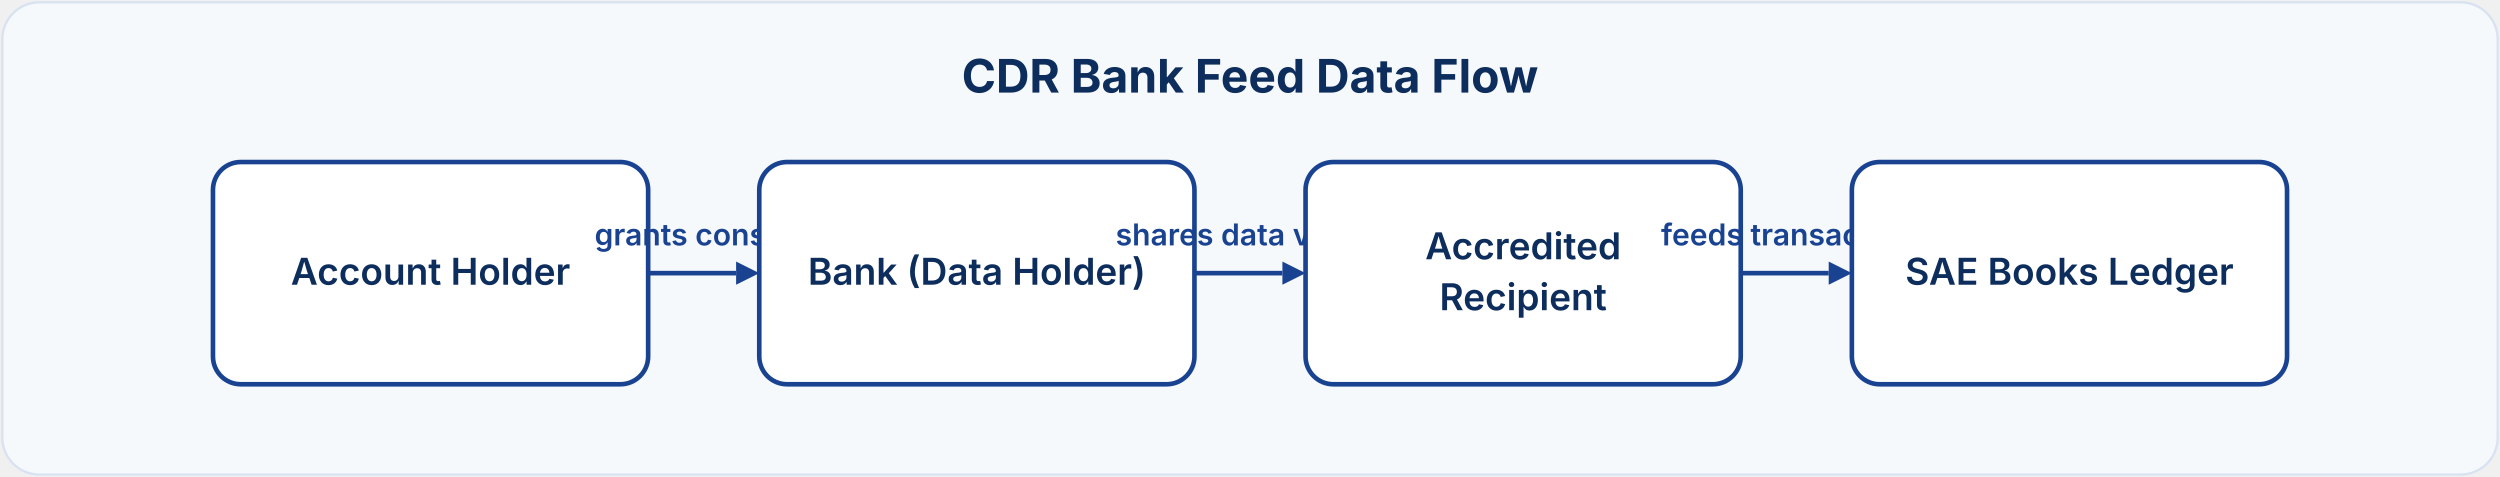
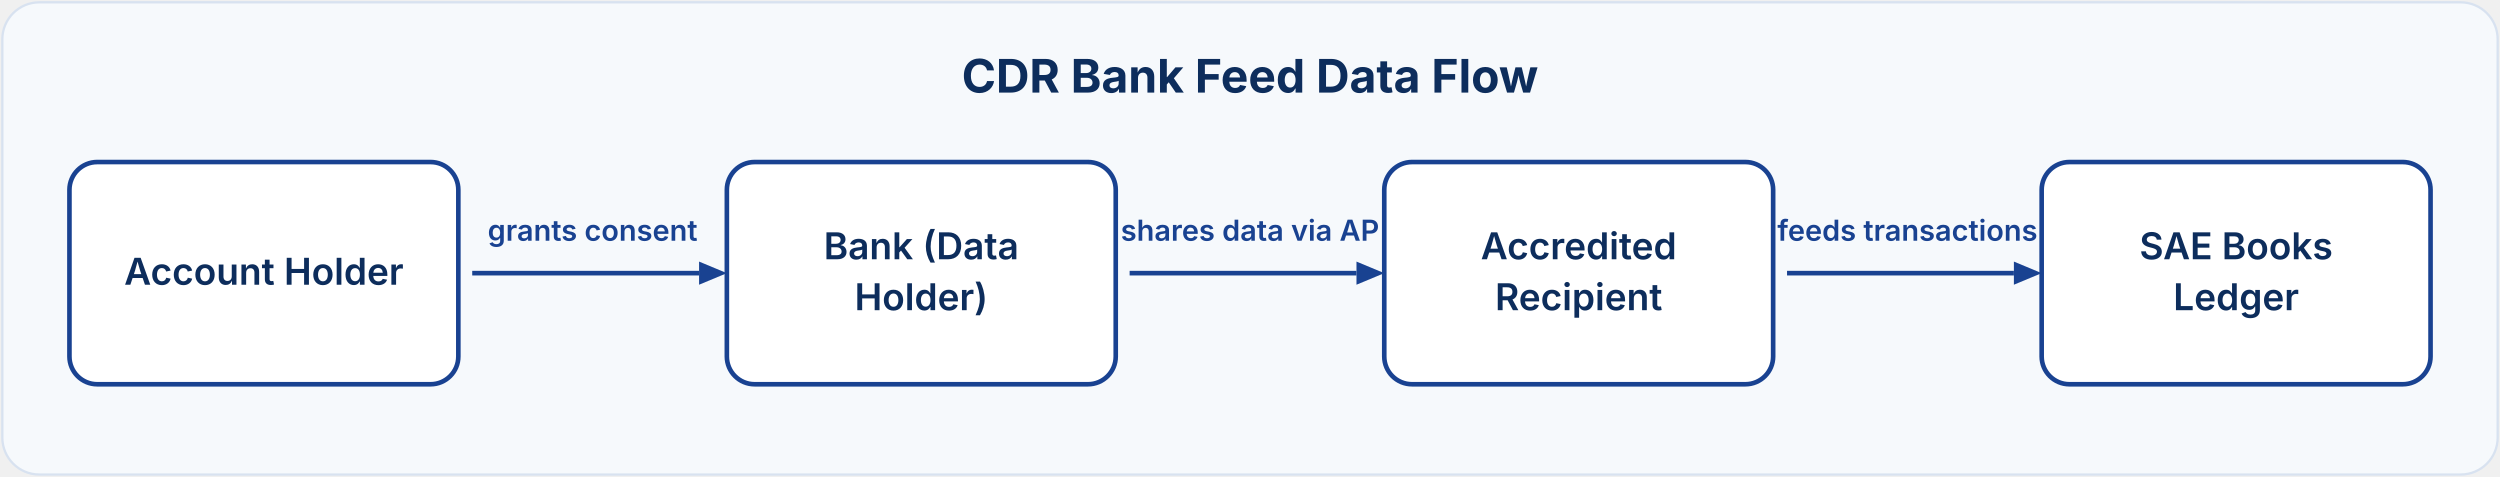
<svg xmlns="http://www.w3.org/2000/svg" viewBox="0 0 1080 206" width="1080" height="206" role="img" aria-label="CDR Bank Feed Data Flow">
  <rect x="1" y="1" width="1078" height="204" rx="16" fill="#f6f9fc" stroke="#d8e2f0" />
  <text x="540" y="40" text-anchor="middle" fill="#0d2d5c" font-family="Inter,system-ui,sans-serif" font-size="20" font-weight="700">CDR Bank Feed Data Flow</text>
-   <rect x="92" y="70" width="188" height="96" rx="12" fill="#ffffff" stroke="#194291" stroke-width="2" />
-   <text x="186" y="123" text-anchor="middle" fill="#0d2d5c" font-family="Inter,system-ui,sans-serif" font-size="16" font-weight="600">Account Holder</text>
-   <line x1="280" y1="118.0" x2="318" y2="118.0" stroke="#194291" stroke-width="2" />
-   <path d="M318,113.0 L328,118.0 L318,123.0 Z" fill="#194291" />
-   <text x="304" y="106" text-anchor="middle" fill="#194291" font-family="Inter,system-ui,sans-serif" font-size="13" font-weight="600">grants consent</text>
-   <rect x="328" y="70" width="188" height="96" rx="12" fill="#ffffff" stroke="#194291" stroke-width="2" />
-   <text x="422" y="123" text-anchor="middle" fill="#0d2d5c" font-family="Inter,system-ui,sans-serif" font-size="16" font-weight="600">Bank (Data Holder)</text>
-   <line x1="516" y1="118.0" x2="554" y2="118.0" stroke="#194291" stroke-width="2" />
-   <path d="M554,113.0 L564,118.0 L554,123.0 Z" fill="#194291" />
-   <text x="540" y="106" text-anchor="middle" fill="#194291" font-family="Inter,system-ui,sans-serif" font-size="13" font-weight="600">shares data via AP</text>
-   <rect x="564" y="70" width="188" height="96" rx="12" fill="#ffffff" stroke="#194291" stroke-width="2" />
-   <text x="658" y="112" text-anchor="middle" fill="#0d2d5c" font-family="Inter,system-ui,sans-serif" font-size="16" font-weight="600">Accredited</text>
-   <text x="658" y="134" text-anchor="middle" fill="#0d2d5c" font-family="Inter,system-ui,sans-serif" font-size="16" font-weight="600">Recipient</text>
-   <line x1="752" y1="118.0" x2="790" y2="118.0" stroke="#194291" stroke-width="2" />
-   <path d="M790,113.0 L800,118.0 L790,123.0 Z" fill="#194291" />
-   <text x="776" y="106" text-anchor="middle" fill="#194291" font-family="Inter,system-ui,sans-serif" font-size="13" font-weight="600">feeds transactions</text>
-   <rect x="800" y="70" width="188" height="96" rx="12" fill="#ffffff" stroke="#194291" stroke-width="2" />
-   <text x="894" y="123" text-anchor="middle" fill="#0d2d5c" font-family="Inter,system-ui,sans-serif" font-size="16" font-weight="600">SAE Books Ledger</text>
+   <line x1="204" y1="118.0" x2="302" y2="118.0" stroke="#194291" stroke-width="2" />
+   <path d="M302,113.0 L314,118.0 L302,123.0 Z" fill="#194291" />
+   <line x1="488" y1="118.0" x2="586" y2="118.0" stroke="#194291" stroke-width="2" />
+   <path d="M586,113.0 L598,118.0 L586,123.0 Z" fill="#194291" />
+   <line x1="772" y1="118.0" x2="870" y2="118.0" stroke="#194291" stroke-width="2" />
+   <path d="M870,113.0 L882,118.0 L870,123.0 Z" fill="#194291" />
+   <rect x="30" y="70" width="168" height="96" rx="12" fill="#ffffff" stroke="#194291" stroke-width="2" />
+   <text x="114" y="123" text-anchor="middle" fill="#0d2d5c" font-family="Inter,system-ui,sans-serif" font-size="16" font-weight="600">Account Holder</text>
+   <rect x="314" y="70" width="168" height="96" rx="12" fill="#ffffff" stroke="#194291" stroke-width="2" />
+   <text x="398" y="112" text-anchor="middle" fill="#0d2d5c" font-family="Inter,system-ui,sans-serif" font-size="16" font-weight="600">Bank (Data</text>
+   <text x="398" y="134" text-anchor="middle" fill="#0d2d5c" font-family="Inter,system-ui,sans-serif" font-size="16" font-weight="600">Holder)</text>
+   <rect x="598" y="70" width="168" height="96" rx="12" fill="#ffffff" stroke="#194291" stroke-width="2" />
+   <text x="682" y="112" text-anchor="middle" fill="#0d2d5c" font-family="Inter,system-ui,sans-serif" font-size="16" font-weight="600">Accredited</text>
+   <text x="682" y="134" text-anchor="middle" fill="#0d2d5c" font-family="Inter,system-ui,sans-serif" font-size="16" font-weight="600">Recipient</text>
+   <rect x="882" y="70" width="168" height="96" rx="12" fill="#ffffff" stroke="#194291" stroke-width="2" />
+   <text x="966" y="112" text-anchor="middle" fill="#0d2d5c" font-family="Inter,system-ui,sans-serif" font-size="16" font-weight="600">SAE Books</text>
+   <text x="966" y="134" text-anchor="middle" fill="#0d2d5c" font-family="Inter,system-ui,sans-serif" font-size="16" font-weight="600">Ledger</text>
+   <text x="256" y="104" text-anchor="middle" fill="#194291" font-family="Inter,system-ui,sans-serif" font-size="12.5" font-weight="600">grants consent</text>
+   <text x="540" y="104" text-anchor="middle" fill="#194291" font-family="Inter,system-ui,sans-serif" font-size="12.5" font-weight="600">shares data via AP</text>
+   <text x="824" y="104" text-anchor="middle" fill="#194291" font-family="Inter,system-ui,sans-serif" font-size="12.5" font-weight="600">feeds transactions</text>
</svg>
